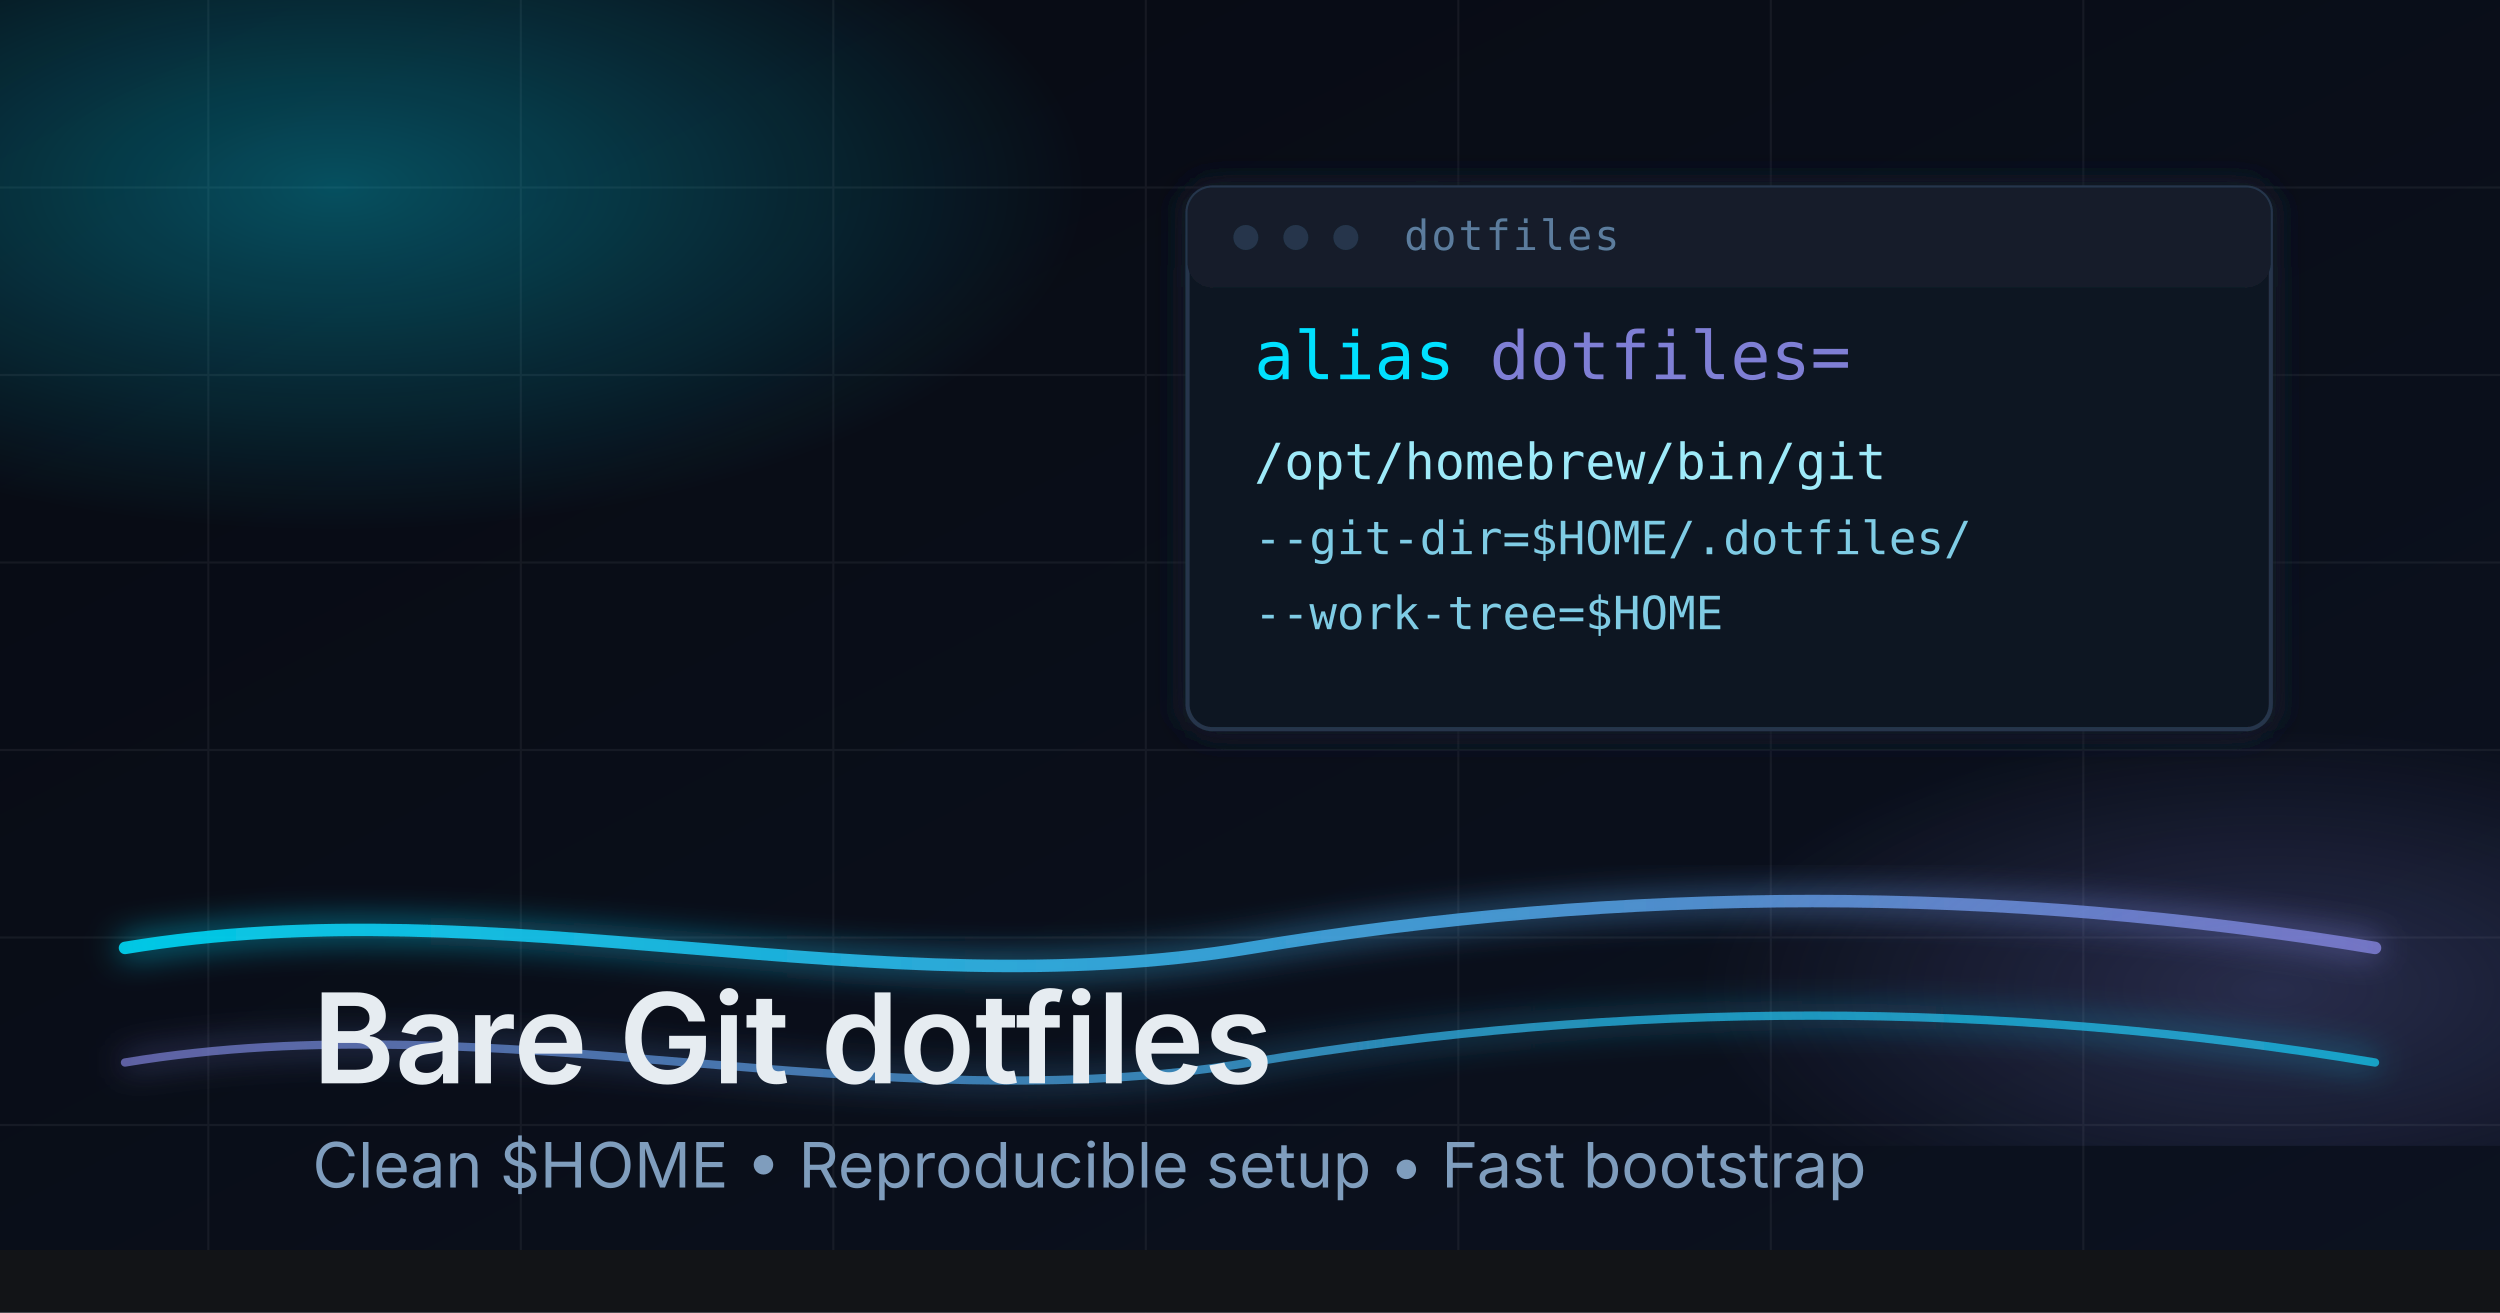
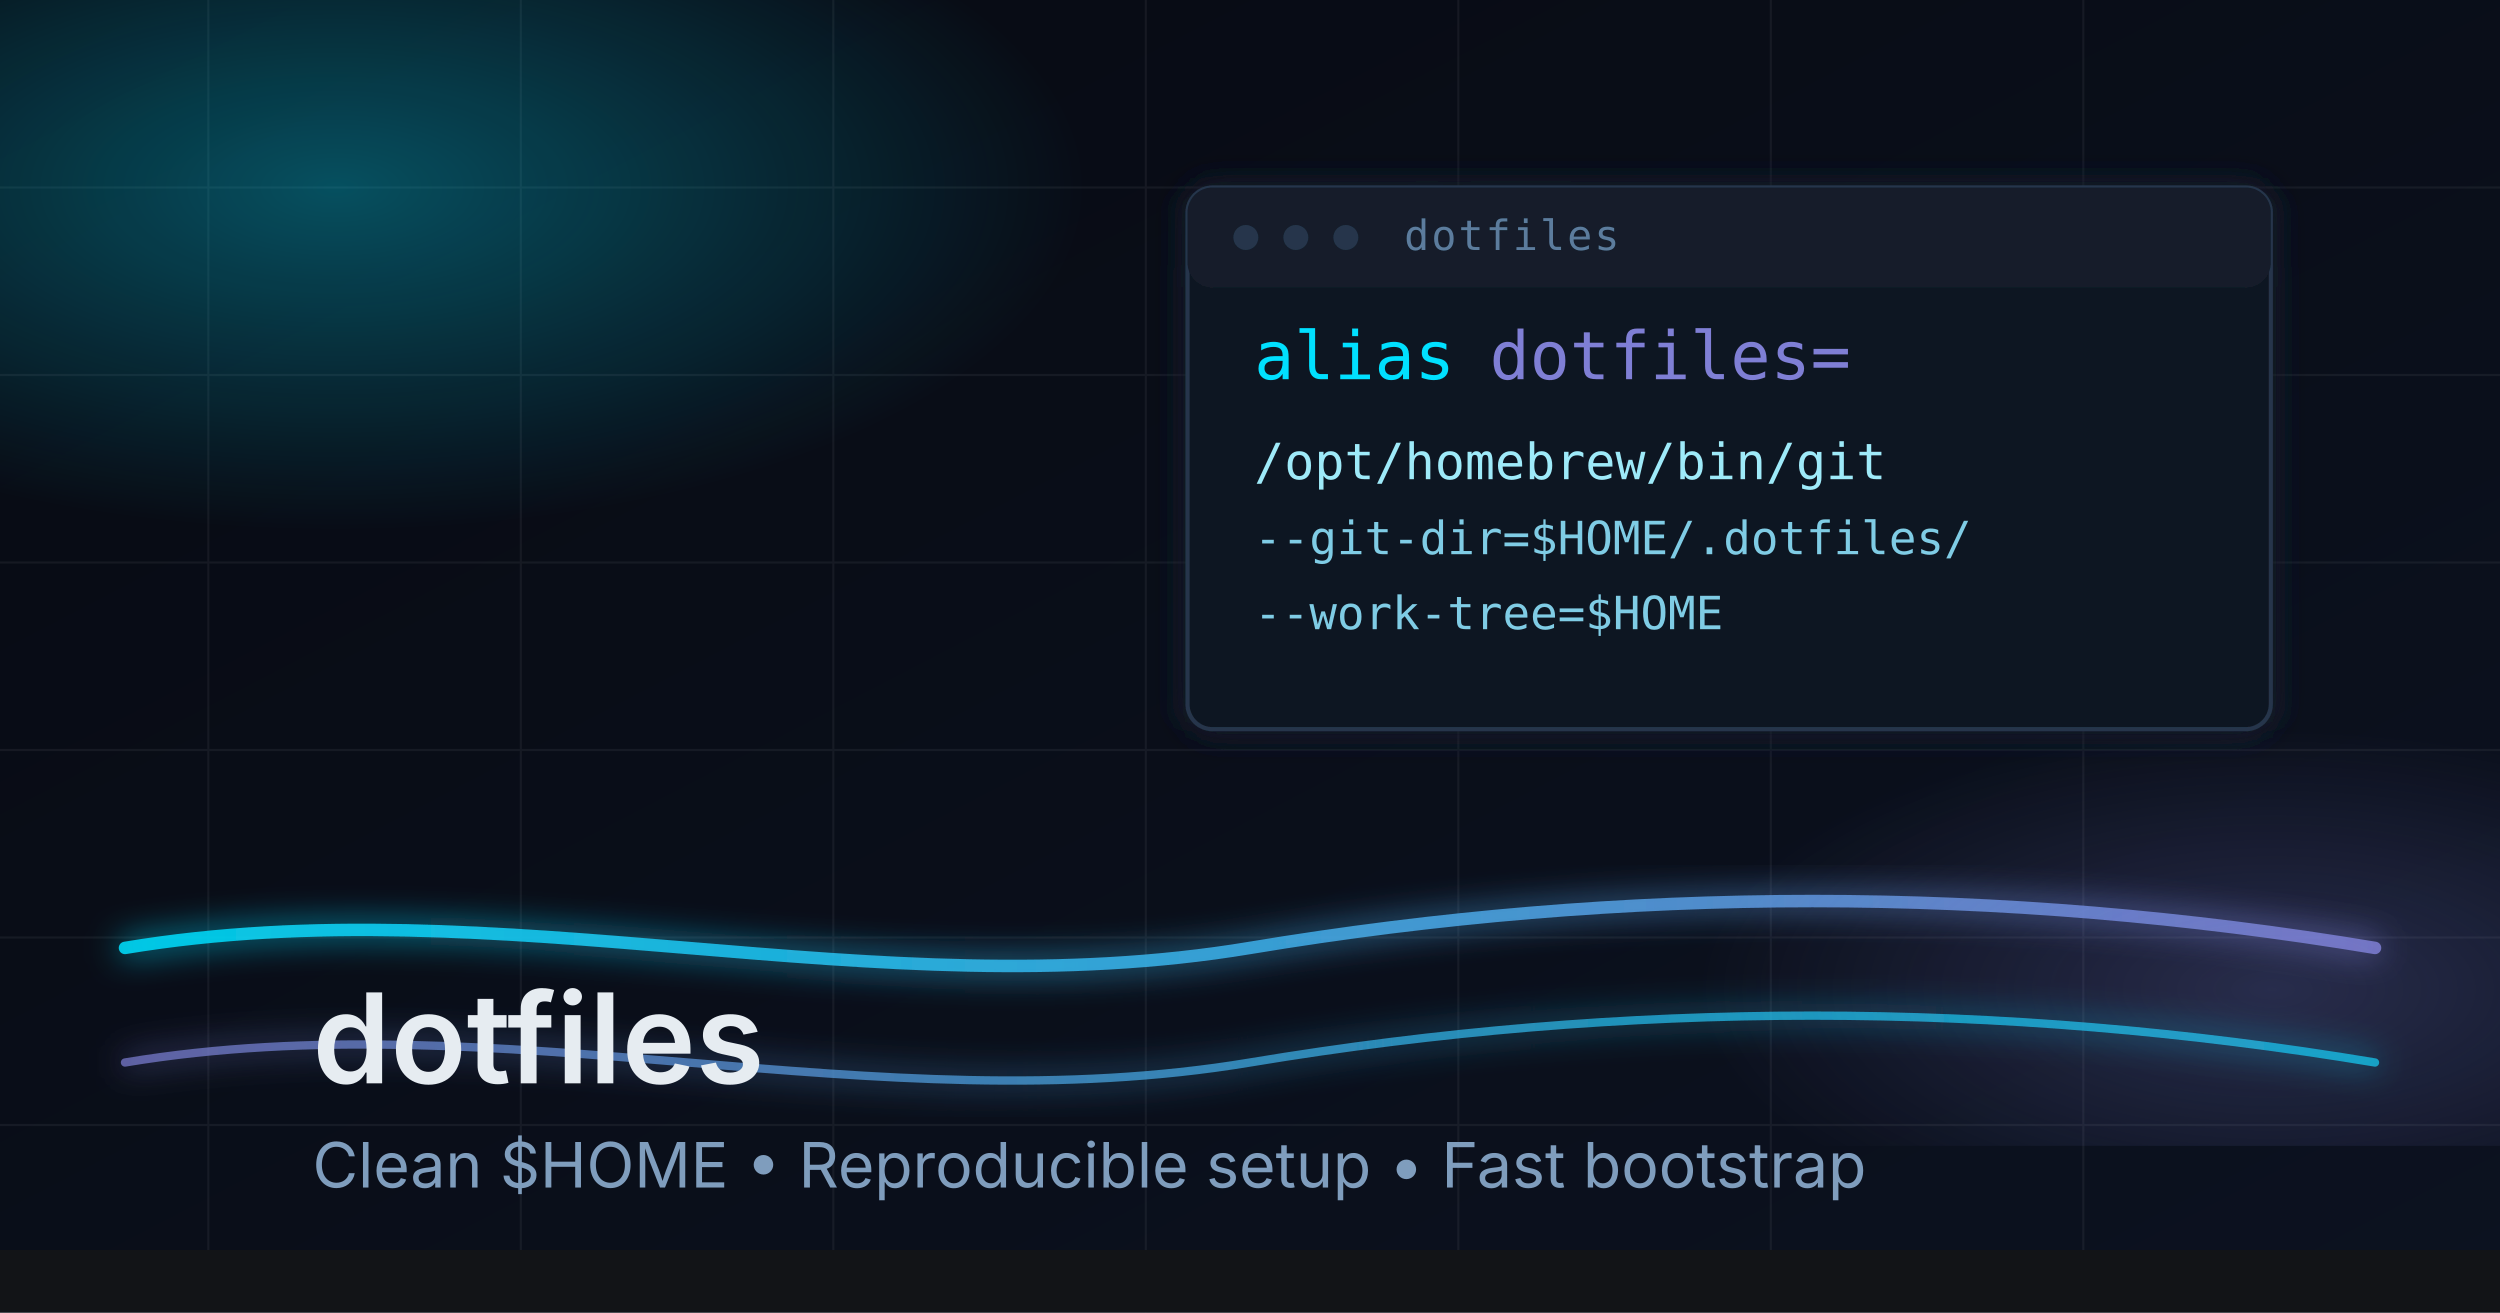
<svg xmlns="http://www.w3.org/2000/svg" width="1200" height="630" viewBox="0 0 1200 630" role="img" aria-labelledby="title desc">
  <defs>
    <linearGradient id="bgGrad" x1="0" y1="0" x2="1" y2="1">
      <stop offset="0%" stop-color="#070A12" />
      <stop offset="100%" stop-color="#0C1220" />
    </linearGradient>
    <linearGradient id="aur1" x1="0" y1="0" x2="1" y2="0">
      <stop offset="0%" stop-color="#00E0FF" />
      <stop offset="100%" stop-color="#7F7FD5" />
    </linearGradient>
    <linearGradient id="aur2" x1="0" y1="0" x2="1" y2="0">
      <stop offset="0%" stop-color="#7F7FD5" />
      <stop offset="100%" stop-color="#00E0FF" />
    </linearGradient>
    <filter id="glow" x="-20%" y="-20%" width="140%" height="140%">
      <feGaussianBlur stdDeviation="8" result="b" />
      <feMerge>
        <feMergeNode in="b" />
        <feMergeNode in="SourceGraphic" />
      </feMerge>
    </filter>
    <radialGradient id="glowLeft" cx="25%" cy="30%" r="55%">
      <stop offset="0%" stop-color="#00E0FF" stop-opacity="0.32" />
      <stop offset="100%" stop-color="#00E0FF" stop-opacity="0" />
    </radialGradient>
    <radialGradient id="glowRight" cx="80%" cy="70%" r="50%">
      <stop offset="0%" stop-color="#7F7FD5" stop-opacity="0.25" />
      <stop offset="100%" stop-color="#7F7FD5" stop-opacity="0" />
    </radialGradient>
  </defs>
  <rect width="1200" height="630" fill="url(#bgGrad)" />
  <g opacity="0.06" stroke="#E6ECF1">
    <path d="M0 90 H1200M0 180 H1200M0 270 H1200M0 360 H1200M0 450 H1200M0 540 H1200" />
    <path d="M100 0 V630M250 0 V630M400 0 V630M550 0 V630M700 0 V630M850 0 V630M1000 0 V630" />
  </g>
  <g stroke-linecap="round" fill="none" filter="url(#glow)">
    <path d="M60,455 C240,425 420,485 600,455 S960,425 1140,455" stroke="url(#aur1)" stroke-width="6" opacity="0.85" />
    <path d="M60,510 C240,480 420,540 600,510 S960,480 1140,510" stroke="url(#aur2)" stroke-width="4" opacity="0.7" />
  </g>
  <rect x="0" y="0" width="650" height="300" fill="url(#glowLeft)" />
  <rect x="650" y="300" width="550" height="250" fill="url(#glowRight)" />
  <g transform="translate(570 90)" filter="url(#glow)">
    <rect x="0" y="0" width="520" height="260" rx="12" fill="#101722" stroke="#25364B" stroke-width="2" />
    <rect x="0" y="0" width="520" height="48" rx="12" fill="#131D2A" />
    <g fill="#25364B">
      <circle cx="28" cy="24" r="6" />
      <circle cx="52" cy="24" r="6" />
      <circle cx="76" cy="24" r="6" />
    </g>
    <text x="104" y="30" font-family="'SFMono-Regular', 'Menlo', monospace" font-size="20" fill="#5B7C9D" letter-spacing="1">dotfiles</text>
    <text x="32" y="92" font-family="'SFMono-Regular', 'Menlo', monospace" font-size="32" fill="#00E0FF">alias</text>
    <text x="145" y="92" font-family="'SFMono-Regular', 'Menlo', monospace" font-size="32" fill="#7F7FD5">dotfiles=</text>
    <text x="32" y="140" font-family="'SFMono-Regular', 'Menlo', monospace" font-size="24" fill="#9EEAF9">/opt/homebrew/bin/git</text>
    <text x="32" y="176" font-family="'SFMono-Regular', 'Menlo', monospace" font-size="22" fill="#7FCCE5">--git-dir=$HOME/.dotfiles/</text>
    <text x="32" y="212" font-family="'SFMono-Regular', 'Menlo', monospace" font-size="22" fill="#7FCCE5">--work-tree=$HOME</text>
  </g>
-   <text x="150" y="520" font-family="'Inter', 'Helvetica Neue', Arial, sans-serif" font-size="60" fill="#E6ECF1" font-weight="600">Bare Git dotfiles</text>
+   <text x="150" y="520" font-family="'Inter', 'Helvetica Neue', Arial, sans-serif" font-size="60" fill="#E6ECF1" font-weight="600">dotfiles</text>
  <text x="150" y="570" font-family="'Inter', 'Helvetica Neue', Arial, sans-serif" font-size="30" fill="#7F9DBD">Clean $HOME • Reproducible setup • Fast bootstrap</text>
  <rect x="0" y="600" width="1200" height="30" fill="#121417" />
</svg>
